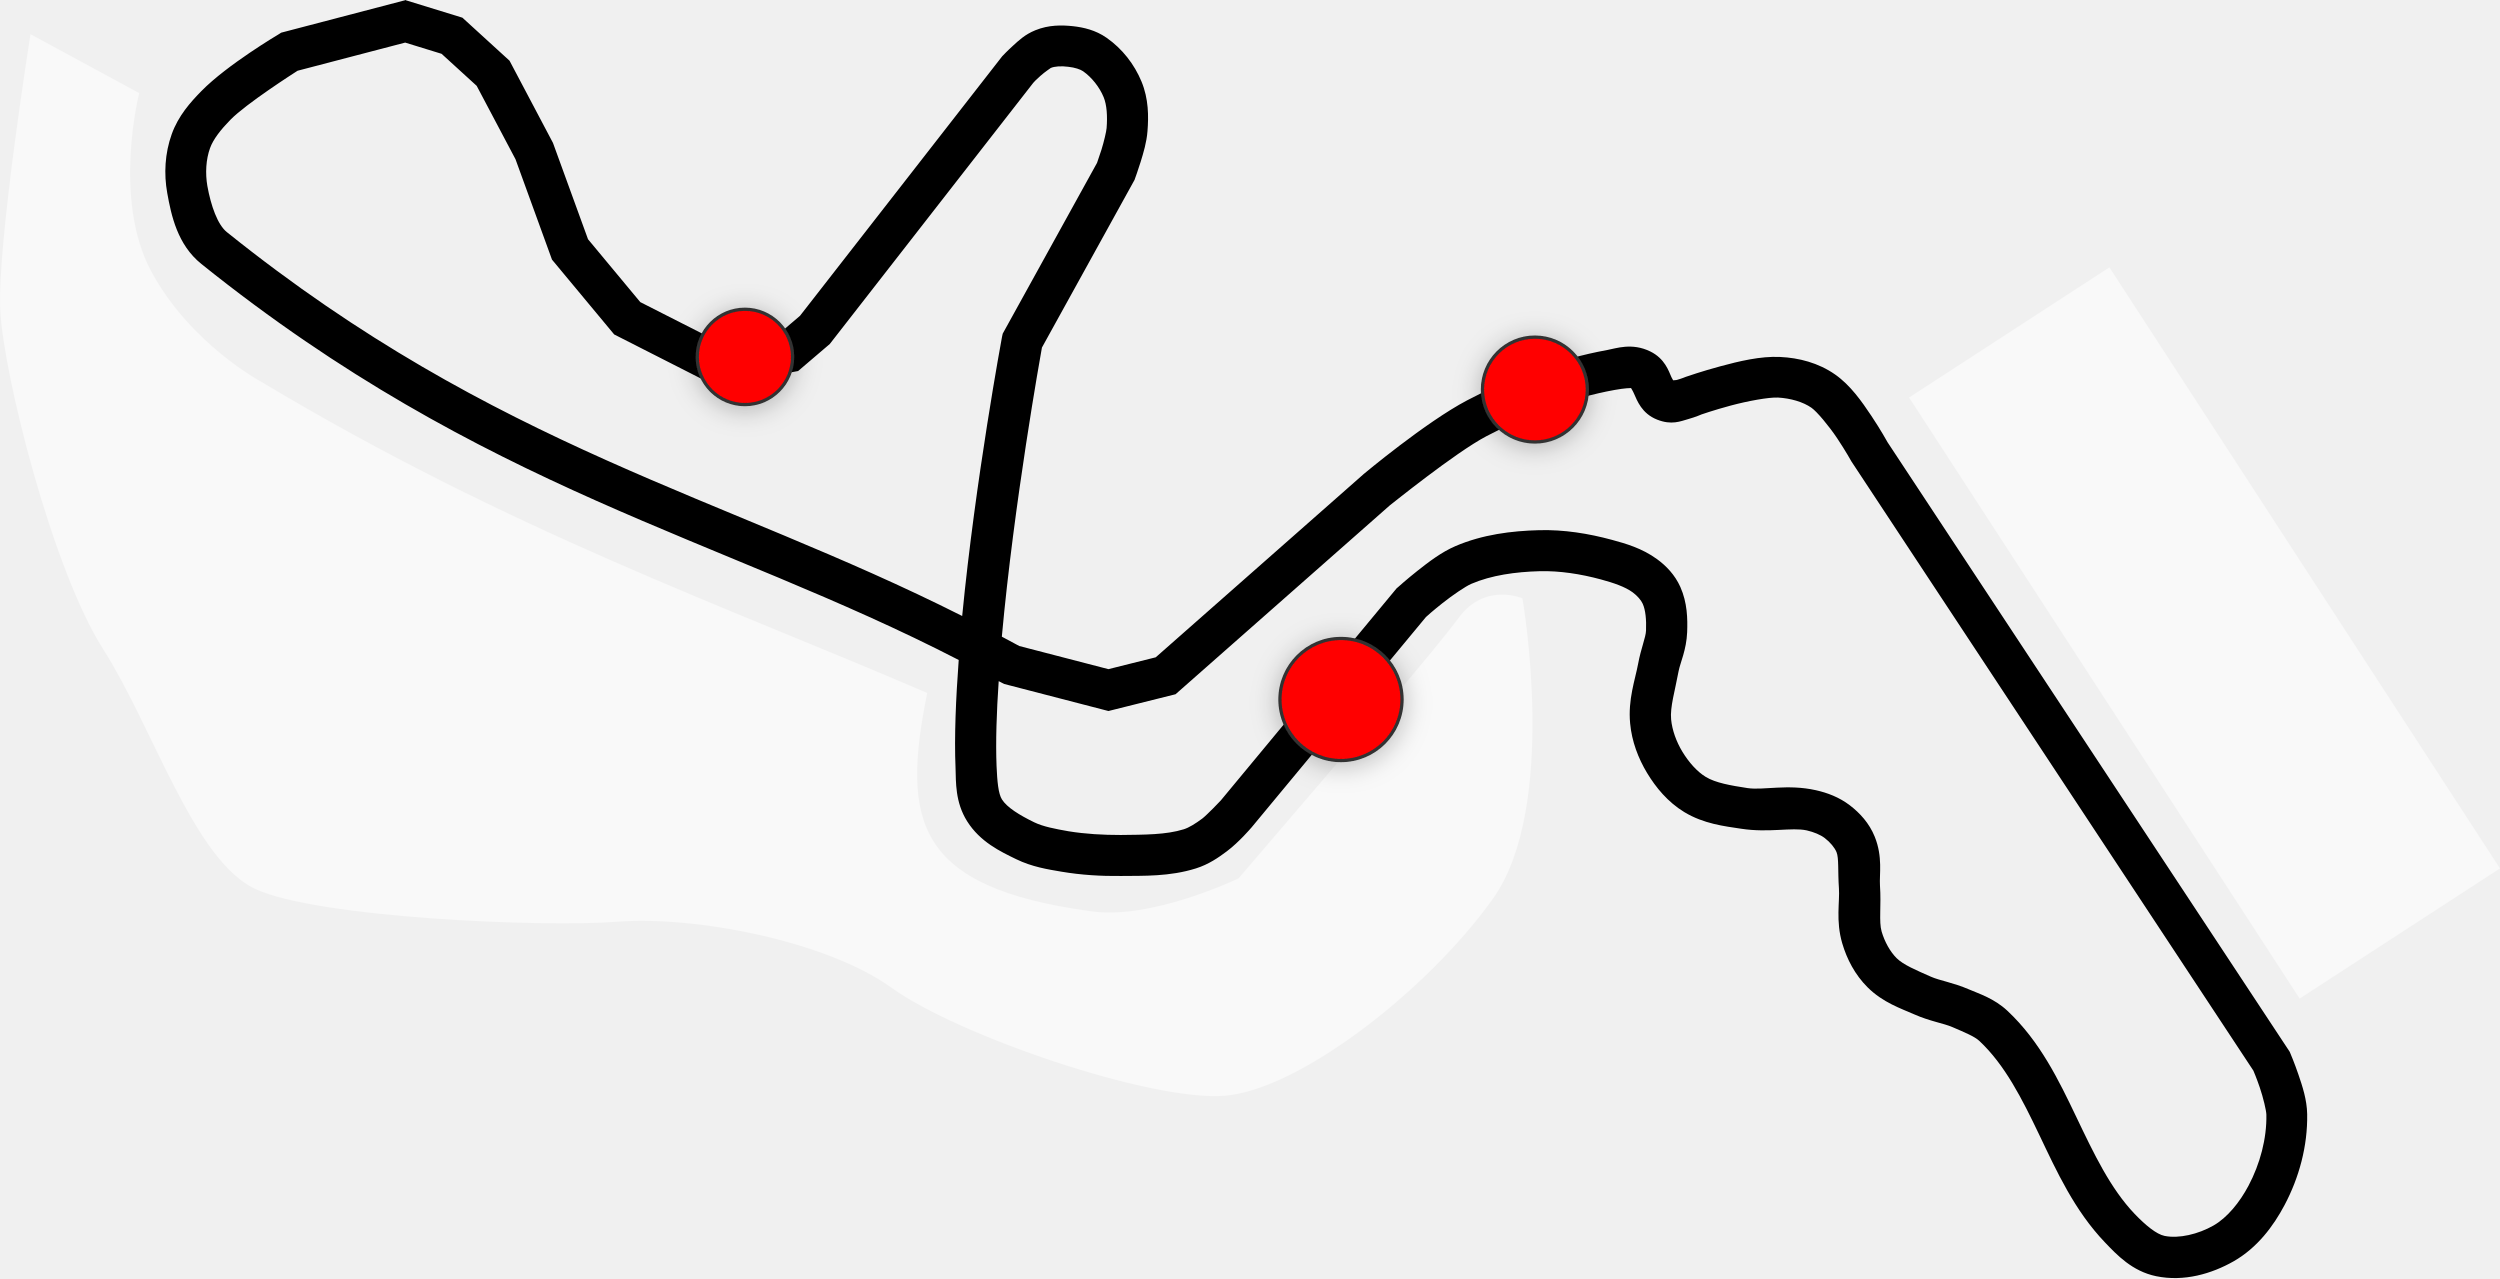
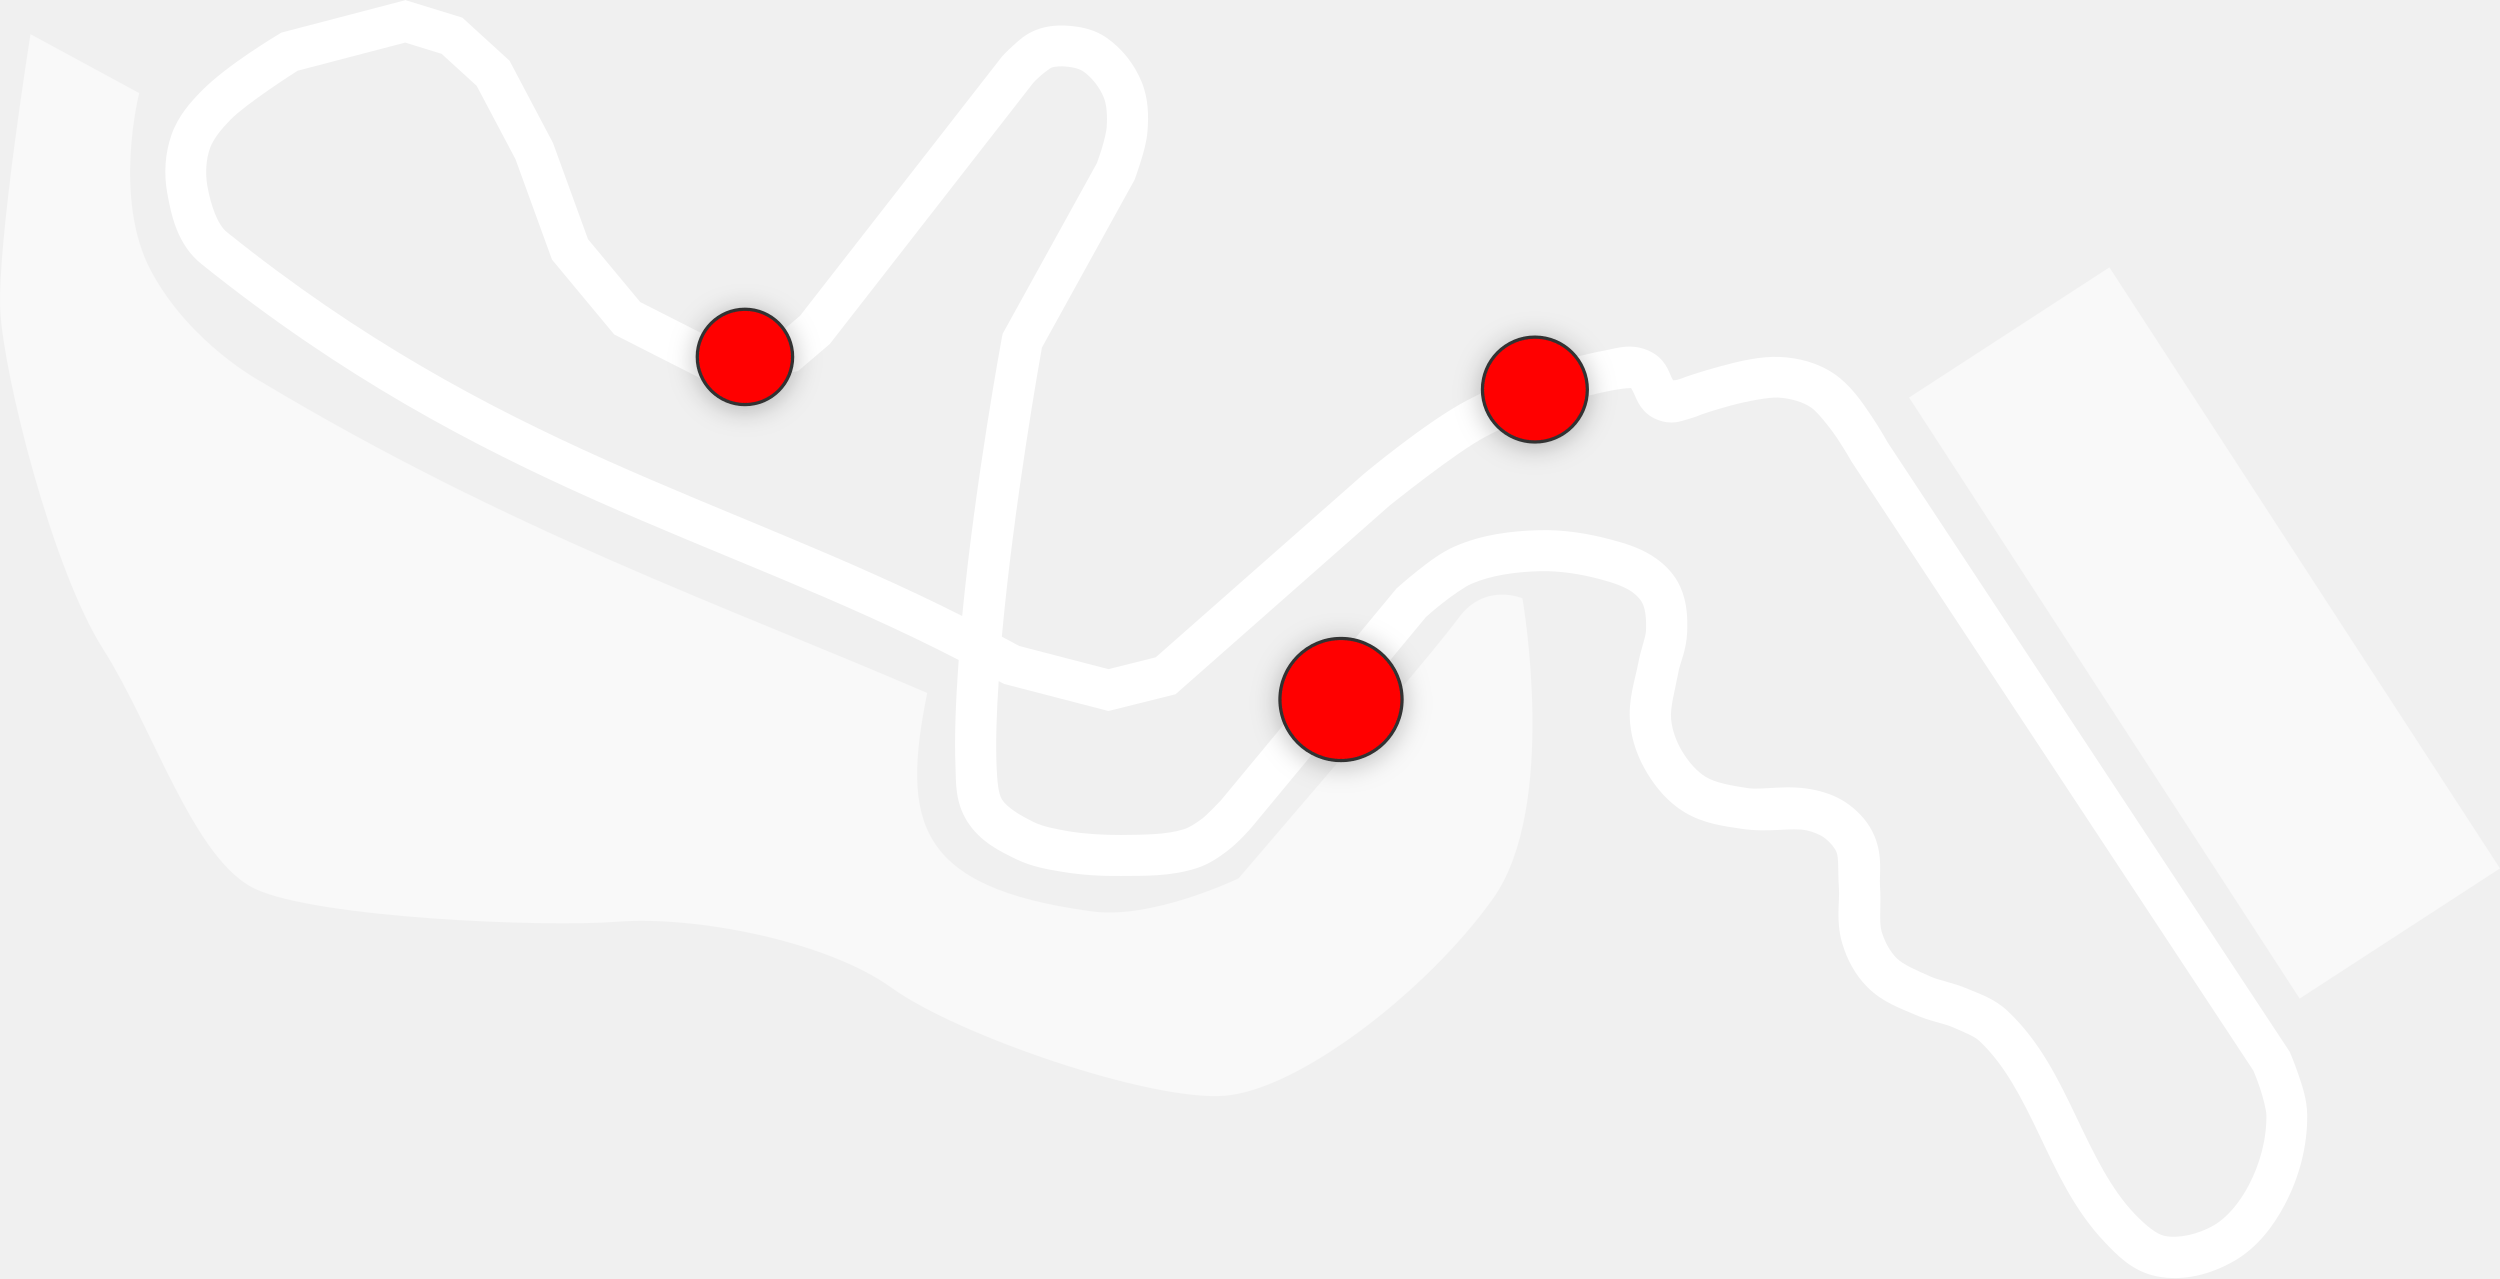
<svg xmlns="http://www.w3.org/2000/svg" width="100%" height="100%" viewBox="0 0 404.296 206.689" version="1.1" id="svg5" xml:space="preserve">
  <defs id="defs2" />
  <g id="layer1" transform="translate(99.03273,-61.18408)">
    <g id="g78" transform="matrix(0.2645833,0,0,0.2645833,-25.69962,20.31819)" style="fill:none">
      <g id="base-map" style="fill:none">
-         <path d="m 224.24,264.72 -26.418,6.914 -0.551,0.352 c 0,0 -10.871,6.422 -16.348,12.016 -2.301,2.348 -4.887,5.223 -6.289,9.148 -1.438,4.031 -1.672,8.367 -0.938,12.438 0.852,4.746 2.152,10.934 7.227,15.012 59.73,47.961 109.75,57.758 160.32,83.832 -0.605,8.277 -0.953,16.234 -0.672,22.844 0.102,2.988 -0.102,7.234 2.457,11.301 2.75,4.379 7.07,6.414 10.383,8.027 3.352,1.633 6.711,2.16 9.594,2.648 4.207,0.711 8.445,0.957 12.605,0.906 4.785,-0.051 10.277,0.152 15.859,-1.605 2.711,-0.852 4.793,-2.316 6.516,-3.606 2.586,-1.93 5.168,-4.977 5.168,-4.977 l 0.051,-0.051 36.949,-44.578 c 0.152,-0.152 1.531,-1.379 3.527,-2.961 2.109,-1.672 4.863,-3.543 6.066,-4.062 4.258,-1.832 9.344,-2.539 14.496,-2.68 4.227,-0.102 8.641,0.578 12.949,1.742 2.734,0.742 5.129,1.566 6.715,2.727 0.992,0.727 1.805,1.676 2.141,2.438 0.594,1.316 0.789,3.375 0.695,5.668 -0.051,1.445 -1.059,3.715 -1.672,7.023 -0.621,3.356 -2.176,7.562 -1.691,12.629 0.352,3.812 1.715,7.379 3.582,10.48 1.863,3.082 4.383,6.16 7.883,8.289 4.125,2.5 8.5,2.984 12.035,3.523 5.926,0.906 10.695,-0.352 13.891,0.352 1.512,0.352 2.887,0.922 3.805,1.621 1.176,0.898 2.117,2.055 2.5,2.996 0.516,1.281 0.25,3.934 0.504,7.648 0.203,2.781 -0.699,6.852 0.695,11.621 0.984,3.356 2.699,6.68 5.391,9.352 3.231,3.211 7.055,4.465 9.863,5.707 3.305,1.465 6.184,1.879 8.066,2.691 2.629,1.137 4.699,1.98 5.715,2.934 5.391,5.047 8.992,12.16 12.68,19.875 3.684,7.719 7.438,16.012 13.922,22.789 2.481,2.59 5.734,6.09 10.828,7.141 5.891,1.211 11.73,-0.504 16.402,-3.16 4.988,-2.852 8.395,-7.41 10.777,-11.906 3.078,-5.809 4.902,-12.504 4.785,-19.234 -0.051,-3.066 -1.008,-5.918 -1.859,-8.41 -0.852,-2.492 -1.699,-4.465 -1.699,-4.465 l -0.152,-0.352 -85.336,-129.34 0.203,0.301 c 0,0 -1.426,-2.59 -3.43,-5.586 -2.004,-2.996 -4.367,-6.418 -7.644,-8.723 -3.562,-2.5 -7.727,-3.543 -11.656,-3.723 -4.18,-0.203 -8.75,0.922 -12.664,1.977 -3.914,1.055 -7.031,2.141 -7.031,2.141 l -0.305,0.102 c 0,0 -0.82,0.352 -1.793,0.621 -0.301,0.102 -0.578,0.051 -0.855,0.102 -0.102,-0.152 -0.152,-0.25 -0.352,-0.645 -0.594,-1.324 -1.402,-3.953 -4.488,-5.465 -3.906,-1.914 -7.285,-0.625 -9.129,-0.301 -10.461,1.895 -20.434,5.828 -29.629,10.645 -8.742,4.586 -21.941,15.633 -21.941,15.633 l -0.051,0.051 -43.938,38.719 -10.02,2.508 -18.871,-4.898 c -1.234,-0.684 -2.465,-1.309 -3.691,-1.977 2.562,-28.234 8.227,-59.75 8.488,-61.203 l 19.613,-35.512 0.102,-0.301 c 0,0 0.574,-1.547 1.18,-3.492 0.598,-1.945 1.273,-4.172 1.449,-6.488 0.25,-3.152 0.25,-6.84 -1.258,-10.5 -1.523,-3.684 -4.07,-6.957 -7.391,-9.281 -2.363,-1.652 -4.906,-2.207 -7.109,-2.457 -2.363,-0.25 -5.148,-0.301 -7.992,0.863 -2.207,0.902 -3.512,2.172 -4.719,3.269 -1.215,1.098 -2.125,2.074 -2.125,2.074 l -0.152,0.152 -42.812,54.949 -4.266,3.641 -6.465,1.188 -8.074,-0.102 -15.012,-7.629 -11.059,-13.305 -7.418,-20.391 -9.195,-17.402 -9.98,-9.109 -11.949,-3.68 z m -0.203,9.008 7.734,2.383 7.43,6.781 8.219,15.539 7.723,21.25 13.168,15.84 18.398,9.352 10.934,0.152 9.598,-1.758 6.707,-5.723 43.07,-55.281 c 0.051,-0.102 0.648,-0.695 1.523,-1.48 0.922,-0.836 2.277,-1.715 2.18,-1.672 0.801,-0.352 2.203,-0.453 3.742,-0.25 1.371,0.152 2.535,0.539 3.113,0.945 1.828,1.281 3.473,3.356 4.348,5.481 0.672,1.629 0.828,3.996 0.629,6.539 -0.051,0.711 -0.562,2.887 -1.09,4.586 -0.504,1.559 -0.863,2.586 -0.938,2.785 l -19.965,36.152 -0.152,0.691 c 0,0 -5.637,30.258 -8.43,59.082 -50.523,-25.488 -98.555,-35.402 -155.67,-81.27 -1.953,-1.566 -3.371,-5.582 -4.125,-9.785 -0.453,-2.648 -0.301,-5.594 0.574,-8 0.672,-1.875 2.301,-3.941 4.316,-5.996 3.356,-3.426 13.387,-9.848 14.211,-10.375 l 22.723,-5.945 z m 259.54,73.152 c 0.102,0.203 0.352,0.535 0.641,1.211 0.629,1.395 1.605,4.168 4.871,5.457 3.066,1.215 4.941,0.352 6.566,-0.102 1.621,-0.453 2.91,-1.023 2.91,-1.023 l -0.301,0.102 c 0,0 2.84,-0.992 6.418,-1.953 3.582,-0.961 8.047,-1.785 10.016,-1.691 2.609,0.152 5.285,0.902 7.078,2.168 1.129,0.789 3.652,3.793 5.43,6.449 1.773,2.656 3.039,4.941 3.039,4.941 l 0.203,0.305 84.871,128.63 c 0.102,0.25 0.672,1.57 1.352,3.562 0.734,2.156 1.387,4.926 1.395,5.754 0.102,5.039 -1.34,10.434 -3.777,15.027 -1.879,3.547 -4.508,6.777 -7.422,8.438 -3.231,1.844 -7.34,2.816 -10.363,2.195 -1.699,-0.352 -3.996,-2.227 -6.309,-4.641 -5.152,-5.391 -8.645,-12.75 -12.363,-20.531 -3.719,-7.777 -7.68,-16 -14.57,-22.465 -2.832,-2.648 -6,-3.613 -8.203,-4.566 -3.301,-1.426 -6.144,-1.84 -7.996,-2.66 -3.184,-1.41 -5.848,-2.523 -7.269,-3.93 -1.391,-1.387 -2.539,-3.473 -3.176,-5.637 -0.613,-2.09 -0.051,-5.441 -0.352,-9.789 -0.152,-2.277 0.625,-6 -1.109,-10.289 -1.164,-2.883 -3.164,-5.027 -5.266,-6.641 -2.258,-1.727 -4.781,-2.656 -7.168,-3.195 -6.039,-1.355 -11.059,0.051 -14.484,-0.453 -3.613,-0.551 -6.785,-1.113 -8.844,-2.363 -1.84,-1.113 -3.598,-3.098 -4.969,-5.359 -1.281,-2.125 -2.156,-4.559 -2.371,-6.816 -0.25,-2.594 0.805,-6.016 1.586,-10.23 0.352,-1.812 1.652,-4.469 1.809,-8.23 0.102,-2.836 0.051,-6.223 -1.445,-9.586 -1.148,-2.559 -2.988,-4.465 -4.934,-5.883 -3.168,-2.312 -6.625,-3.293 -9.562,-4.09 -4.906,-1.328 -10.133,-2.188 -15.445,-2.039 -5.758,0.152 -11.914,0.898 -17.684,3.379 -2.949,1.266 -5.684,3.371 -8.027,5.223 -2.344,1.859 -4.141,3.484 -4.141,3.484 l -0.25,0.203 -37.23,44.914 c 0,0.051 -3.109,3.234 -3.906,3.828 -1.48,1.102 -2.828,1.934 -3.93,2.281 -3.75,1.18 -8.363,1.148 -13.359,1.211 -3.742,0 -7.465,-0.203 -11.055,-0.789 -2.852,-0.504 -5.375,-0.984 -7.254,-1.895 -3.129,-1.523 -5.773,-3.152 -6.836,-4.848 -0.766,-1.215 -0.996,-3.812 -1.137,-7.059 -0.203,-5.117 0,-11.391 0.453,-17.973 0.25,0.102 0.453,0.25 0.68,0.352 l 0.504,0.25 22.047,5.719 14.207,-3.551 45.383,-40.004 c 0.051,0 13.801,-11.148 20.426,-14.621 8.621,-4.523 17.816,-8.105 27.148,-9.793 2.231,-0.402 3.391,-0.402 3.527,-0.402 z" fill-rule="evenodd" id="path346" style="fill:#000000" transform="matrix(2.887294,0,0,2.887294,-676.4512,-609.8708)" />
+         <path d="m 224.24,264.72 -26.418,6.914 -0.551,0.352 c 0,0 -10.871,6.422 -16.348,12.016 -2.301,2.348 -4.887,5.223 -6.289,9.148 -1.438,4.031 -1.672,8.367 -0.938,12.438 0.852,4.746 2.152,10.934 7.227,15.012 59.73,47.961 109.75,57.758 160.32,83.832 -0.605,8.277 -0.953,16.234 -0.672,22.844 0.102,2.988 -0.102,7.234 2.457,11.301 2.75,4.379 7.07,6.414 10.383,8.027 3.352,1.633 6.711,2.16 9.594,2.648 4.207,0.711 8.445,0.957 12.605,0.906 4.785,-0.051 10.277,0.152 15.859,-1.605 2.711,-0.852 4.793,-2.316 6.516,-3.606 2.586,-1.93 5.168,-4.977 5.168,-4.977 l 0.051,-0.051 36.949,-44.578 c 0.152,-0.152 1.531,-1.379 3.527,-2.961 2.109,-1.672 4.863,-3.543 6.066,-4.062 4.258,-1.832 9.344,-2.539 14.496,-2.68 4.227,-0.102 8.641,0.578 12.949,1.742 2.734,0.742 5.129,1.566 6.715,2.727 0.992,0.727 1.805,1.676 2.141,2.438 0.594,1.316 0.789,3.375 0.695,5.668 -0.051,1.445 -1.059,3.715 -1.672,7.023 -0.621,3.356 -2.176,7.562 -1.691,12.629 0.352,3.812 1.715,7.379 3.582,10.48 1.863,3.082 4.383,6.16 7.883,8.289 4.125,2.5 8.5,2.984 12.035,3.523 5.926,0.906 10.695,-0.352 13.891,0.352 1.512,0.352 2.887,0.922 3.805,1.621 1.176,0.898 2.117,2.055 2.5,2.996 0.516,1.281 0.25,3.934 0.504,7.648 0.203,2.781 -0.699,6.852 0.695,11.621 0.984,3.356 2.699,6.68 5.391,9.352 3.231,3.211 7.055,4.465 9.863,5.707 3.305,1.465 6.184,1.879 8.066,2.691 2.629,1.137 4.699,1.98 5.715,2.934 5.391,5.047 8.992,12.16 12.68,19.875 3.684,7.719 7.438,16.012 13.922,22.789 2.481,2.59 5.734,6.09 10.828,7.141 5.891,1.211 11.73,-0.504 16.402,-3.16 4.988,-2.852 8.395,-7.41 10.777,-11.906 3.078,-5.809 4.902,-12.504 4.785,-19.234 -0.051,-3.066 -1.008,-5.918 -1.859,-8.41 -0.852,-2.492 -1.699,-4.465 -1.699,-4.465 l -0.152,-0.352 -85.336,-129.34 0.203,0.301 c 0,0 -1.426,-2.59 -3.43,-5.586 -2.004,-2.996 -4.367,-6.418 -7.644,-8.723 -3.562,-2.5 -7.727,-3.543 -11.656,-3.723 -4.18,-0.203 -8.75,0.922 -12.664,1.977 -3.914,1.055 -7.031,2.141 -7.031,2.141 l -0.305,0.102 c 0,0 -0.82,0.352 -1.793,0.621 -0.301,0.102 -0.578,0.051 -0.855,0.102 -0.102,-0.152 -0.152,-0.25 -0.352,-0.645 -0.594,-1.324 -1.402,-3.953 -4.488,-5.465 -3.906,-1.914 -7.285,-0.625 -9.129,-0.301 -10.461,1.895 -20.434,5.828 -29.629,10.645 -8.742,4.586 -21.941,15.633 -21.941,15.633 l -0.051,0.051 -43.938,38.719 -10.02,2.508 -18.871,-4.898 c -1.234,-0.684 -2.465,-1.309 -3.691,-1.977 2.562,-28.234 8.227,-59.75 8.488,-61.203 l 19.613,-35.512 0.102,-0.301 c 0,0 0.574,-1.547 1.18,-3.492 0.598,-1.945 1.273,-4.172 1.449,-6.488 0.25,-3.152 0.25,-6.84 -1.258,-10.5 -1.523,-3.684 -4.07,-6.957 -7.391,-9.281 -2.363,-1.652 -4.906,-2.207 -7.109,-2.457 -2.363,-0.25 -5.148,-0.301 -7.992,0.863 -2.207,0.902 -3.512,2.172 -4.719,3.269 -1.215,1.098 -2.125,2.074 -2.125,2.074 l -0.152,0.152 -42.812,54.949 -4.266,3.641 -6.465,1.188 -8.074,-0.102 -15.012,-7.629 -11.059,-13.305 -7.418,-20.391 -9.195,-17.402 -9.98,-9.109 -11.949,-3.68 z m -0.203,9.008 7.734,2.383 7.43,6.781 8.219,15.539 7.723,21.25 13.168,15.84 18.398,9.352 10.934,0.152 9.598,-1.758 6.707,-5.723 43.07,-55.281 c 0.051,-0.102 0.648,-0.695 1.523,-1.48 0.922,-0.836 2.277,-1.715 2.18,-1.672 0.801,-0.352 2.203,-0.453 3.742,-0.25 1.371,0.152 2.535,0.539 3.113,0.945 1.828,1.281 3.473,3.356 4.348,5.481 0.672,1.629 0.828,3.996 0.629,6.539 -0.051,0.711 -0.562,2.887 -1.09,4.586 -0.504,1.559 -0.863,2.586 -0.938,2.785 l -19.965,36.152 -0.152,0.691 c 0,0 -5.637,30.258 -8.43,59.082 -50.523,-25.488 -98.555,-35.402 -155.67,-81.27 -1.953,-1.566 -3.371,-5.582 -4.125,-9.785 -0.453,-2.648 -0.301,-5.594 0.574,-8 0.672,-1.875 2.301,-3.941 4.316,-5.996 3.356,-3.426 13.387,-9.848 14.211,-10.375 l 22.723,-5.945 z m 259.54,73.152 c 0.102,0.203 0.352,0.535 0.641,1.211 0.629,1.395 1.605,4.168 4.871,5.457 3.066,1.215 4.941,0.352 6.566,-0.102 1.621,-0.453 2.91,-1.023 2.91,-1.023 l -0.301,0.102 c 0,0 2.84,-0.992 6.418,-1.953 3.582,-0.961 8.047,-1.785 10.016,-1.691 2.609,0.152 5.285,0.902 7.078,2.168 1.129,0.789 3.652,3.793 5.43,6.449 1.773,2.656 3.039,4.941 3.039,4.941 l 0.203,0.305 84.871,128.63 c 0.102,0.25 0.672,1.57 1.352,3.562 0.734,2.156 1.387,4.926 1.395,5.754 0.102,5.039 -1.34,10.434 -3.777,15.027 -1.879,3.547 -4.508,6.777 -7.422,8.438 -3.231,1.844 -7.34,2.816 -10.363,2.195 -1.699,-0.352 -3.996,-2.227 -6.309,-4.641 -5.152,-5.391 -8.645,-12.75 -12.363,-20.531 -3.719,-7.777 -7.68,-16 -14.57,-22.465 -2.832,-2.648 -6,-3.613 -8.203,-4.566 -3.301,-1.426 -6.144,-1.84 -7.996,-2.66 -3.184,-1.41 -5.848,-2.523 -7.269,-3.93 -1.391,-1.387 -2.539,-3.473 -3.176,-5.637 -0.613,-2.09 -0.051,-5.441 -0.352,-9.789 -0.152,-2.277 0.625,-6 -1.109,-10.289 -1.164,-2.883 -3.164,-5.027 -5.266,-6.641 -2.258,-1.727 -4.781,-2.656 -7.168,-3.195 -6.039,-1.355 -11.059,0.051 -14.484,-0.453 -3.613,-0.551 -6.785,-1.113 -8.844,-2.363 -1.84,-1.113 -3.598,-3.098 -4.969,-5.359 -1.281,-2.125 -2.156,-4.559 -2.371,-6.816 -0.25,-2.594 0.805,-6.016 1.586,-10.23 0.352,-1.812 1.652,-4.469 1.809,-8.23 0.102,-2.836 0.051,-6.223 -1.445,-9.586 -1.148,-2.559 -2.988,-4.465 -4.934,-5.883 -3.168,-2.312 -6.625,-3.293 -9.562,-4.09 -4.906,-1.328 -10.133,-2.188 -15.445,-2.039 -5.758,0.152 -11.914,0.898 -17.684,3.379 -2.949,1.266 -5.684,3.371 -8.027,5.223 -2.344,1.859 -4.141,3.484 -4.141,3.484 l -0.25,0.203 -37.23,44.914 c 0,0.051 -3.109,3.234 -3.906,3.828 -1.48,1.102 -2.828,1.934 -3.93,2.281 -3.75,1.18 -8.363,1.148 -13.359,1.211 -3.742,0 -7.465,-0.203 -11.055,-0.789 -2.852,-0.504 -5.375,-0.984 -7.254,-1.895 -3.129,-1.523 -5.773,-3.152 -6.836,-4.848 -0.766,-1.215 -0.996,-3.812 -1.137,-7.059 -0.203,-5.117 0,-11.391 0.453,-17.973 0.25,0.102 0.453,0.25 0.68,0.352 l 0.504,0.25 22.047,5.719 14.207,-3.551 45.383,-40.004 c 0.051,0 13.801,-11.148 20.426,-14.621 8.621,-4.523 17.816,-8.105 27.148,-9.793 2.231,-0.402 3.391,-0.402 3.527,-0.402 z" fill-rule="evenodd" id="path346" style="fill:#fff" transform="matrix(2.887294,0,0,2.887294,-676.4512,-609.8708)" />
      </g>
      <g id="public-areas" style="fill:#fff">
        <path style="opacity:0.569;fill:#fff;stroke-width:0.265" d="m -76.516,76.24 -17.59,-9.532 c 0,0 -5.431,34.076 -4.888,44.664 0.542,10.588 8.48,41.994 16.61,54.746 8.129,12.752 14.672,34.144 24.608,38.819 9.936,4.675 46.483,6.26 58.689,5.307 12.206,-0.953 33.603,3.02 44.273,10.713 10.671,7.692 41.871,18.377 53.834,17.434 11.964,-0.943 32.704,-16.898 43.38,-31.855 10.677,-14.957 4.776,-48.595 4.776,-48.595 0,0 -6.026,-2.634 -10.281,3.103 -4.256,5.737 -16.752,20.132 -16.752,20.132 l -18.887,22.054 c 0,0 -14.186,6.839 -24.016,5.296 -28.19,-3.874 -30.521,-14.486 -26.32,-35.276 -32.608,-14.059 -67.428,-26.174 -107.684,-50.317 0,0 -11.455,-6.093 -17.789,-17.838 -6.335,-11.744 -1.961,-28.856 -1.961,-28.856 z" id="path1115" transform="matrix(3.779528,0,0,3.779528,97.13242,-76.79318)" />
        <rect style="opacity:0.569;fill:#fff;stroke-width:0.265" id="rect1171" width="38.643" height="115.93" x="107.47" y="219.463" transform="matrix(3.169221,-2.059337,2.059337,3.169221,97.13242,-76.79318)" />
      </g>
      <g id="map-popups" style="fill:none">
        <g class="popup-group" id="g28" style="fill:none">
          <circle id="trigger1" class="trigger-btn" cx="178.157" cy="372.616" r="29.137" fill="#ff9800" stroke="#333333" stroke-width="2" style="fill:#ff0000" />
          <g class="map-popup" id="popup1" style="fill:none">
            <rect x="138.157" y="302.616" width="160" height="60" rx="12" fill="#ffffff" stroke="#333333" stroke-width="0rem" id="rect23" style="fill:#fff" />
            <text x="148.157" y="337.616" id="text25" style="fill:#fff, color:##000">Las Vegas Strip</text>
          </g>
        </g>
        <g class="popup-group" id="g36" style="fill:none">
          <circle id="trigger2" class="trigger-btn" cx="660.993" cy="392.558" r="32.052" fill="#29b6f6" stroke="#333333" stroke-width="2" style="fill:#ff0000" />
          <g class="map-popup" id="popup2" style="fill:#fff">
            <rect x="630.993" y="322.558" width="160" height="60" rx="12" fill="#ffffff" stroke="#333333" stroke-width="2" id="rect31" style="fill:#fff" />
            <text x="640.993" y="357.558" id="text33" style="fill:#fff, color:##000">Downtown Vegas</text>
          </g>
        </g>
        <g class="popup-group" id="g44" style="fill:none">
          <circle id="trigger3" class="trigger-btn" fill="#e91e63" stroke="#333333" stroke-width="2" style="fill:#ff0000" r="37.307" cy="582.013" cx="542.48" />
          <g class="map-popup" id="popup3" style="fill:none">
            <rect x="502.48" y="512.013" width="160" height="60" rx="12" fill="#ffffff" stroke="#333333" stroke-width="2" id="rect39" style="fill:#fff" />
            <text x="512.48" y="547.013" id="text41" style="fill:#fff, color:##000">Arts District</text>
          </g>
        </g>
      </g>
    </g>
  </g>
  <style id="style9">
    .popup-group .map-popup {
      visibility: hidden;
      opacity: 0;
      pointer-events: none;
      transition: opacity 0.2s;
    }
    .popup-group:hover .map-popup,
    .popup-group:focus-within .map-popup {
      visibility: visible;
      opacity: 1;
      pointer-events: auto;
    }
    .trigger-btn {
      cursor: pointer;
      /* Confirmed: Removed transition property as nothing is transitioning on hover anymore */
      /* transition: r 0.15s, filter 0.2s; */
      filter: drop-shadow(0 2px 8px #0004);
    }
    .trigger-btn:hover {
      /* No changes here, as per previous fixes */
    }
    .map-popup rect {
      filter: drop-shadow(0 2px 12px #0002);
    }
    .map-popup text {
      font-family: sans-serif;
      font-size: 18px;
      fill: #1a1a1a;
      pointer-events: none;
    }
  </style>
</svg>
